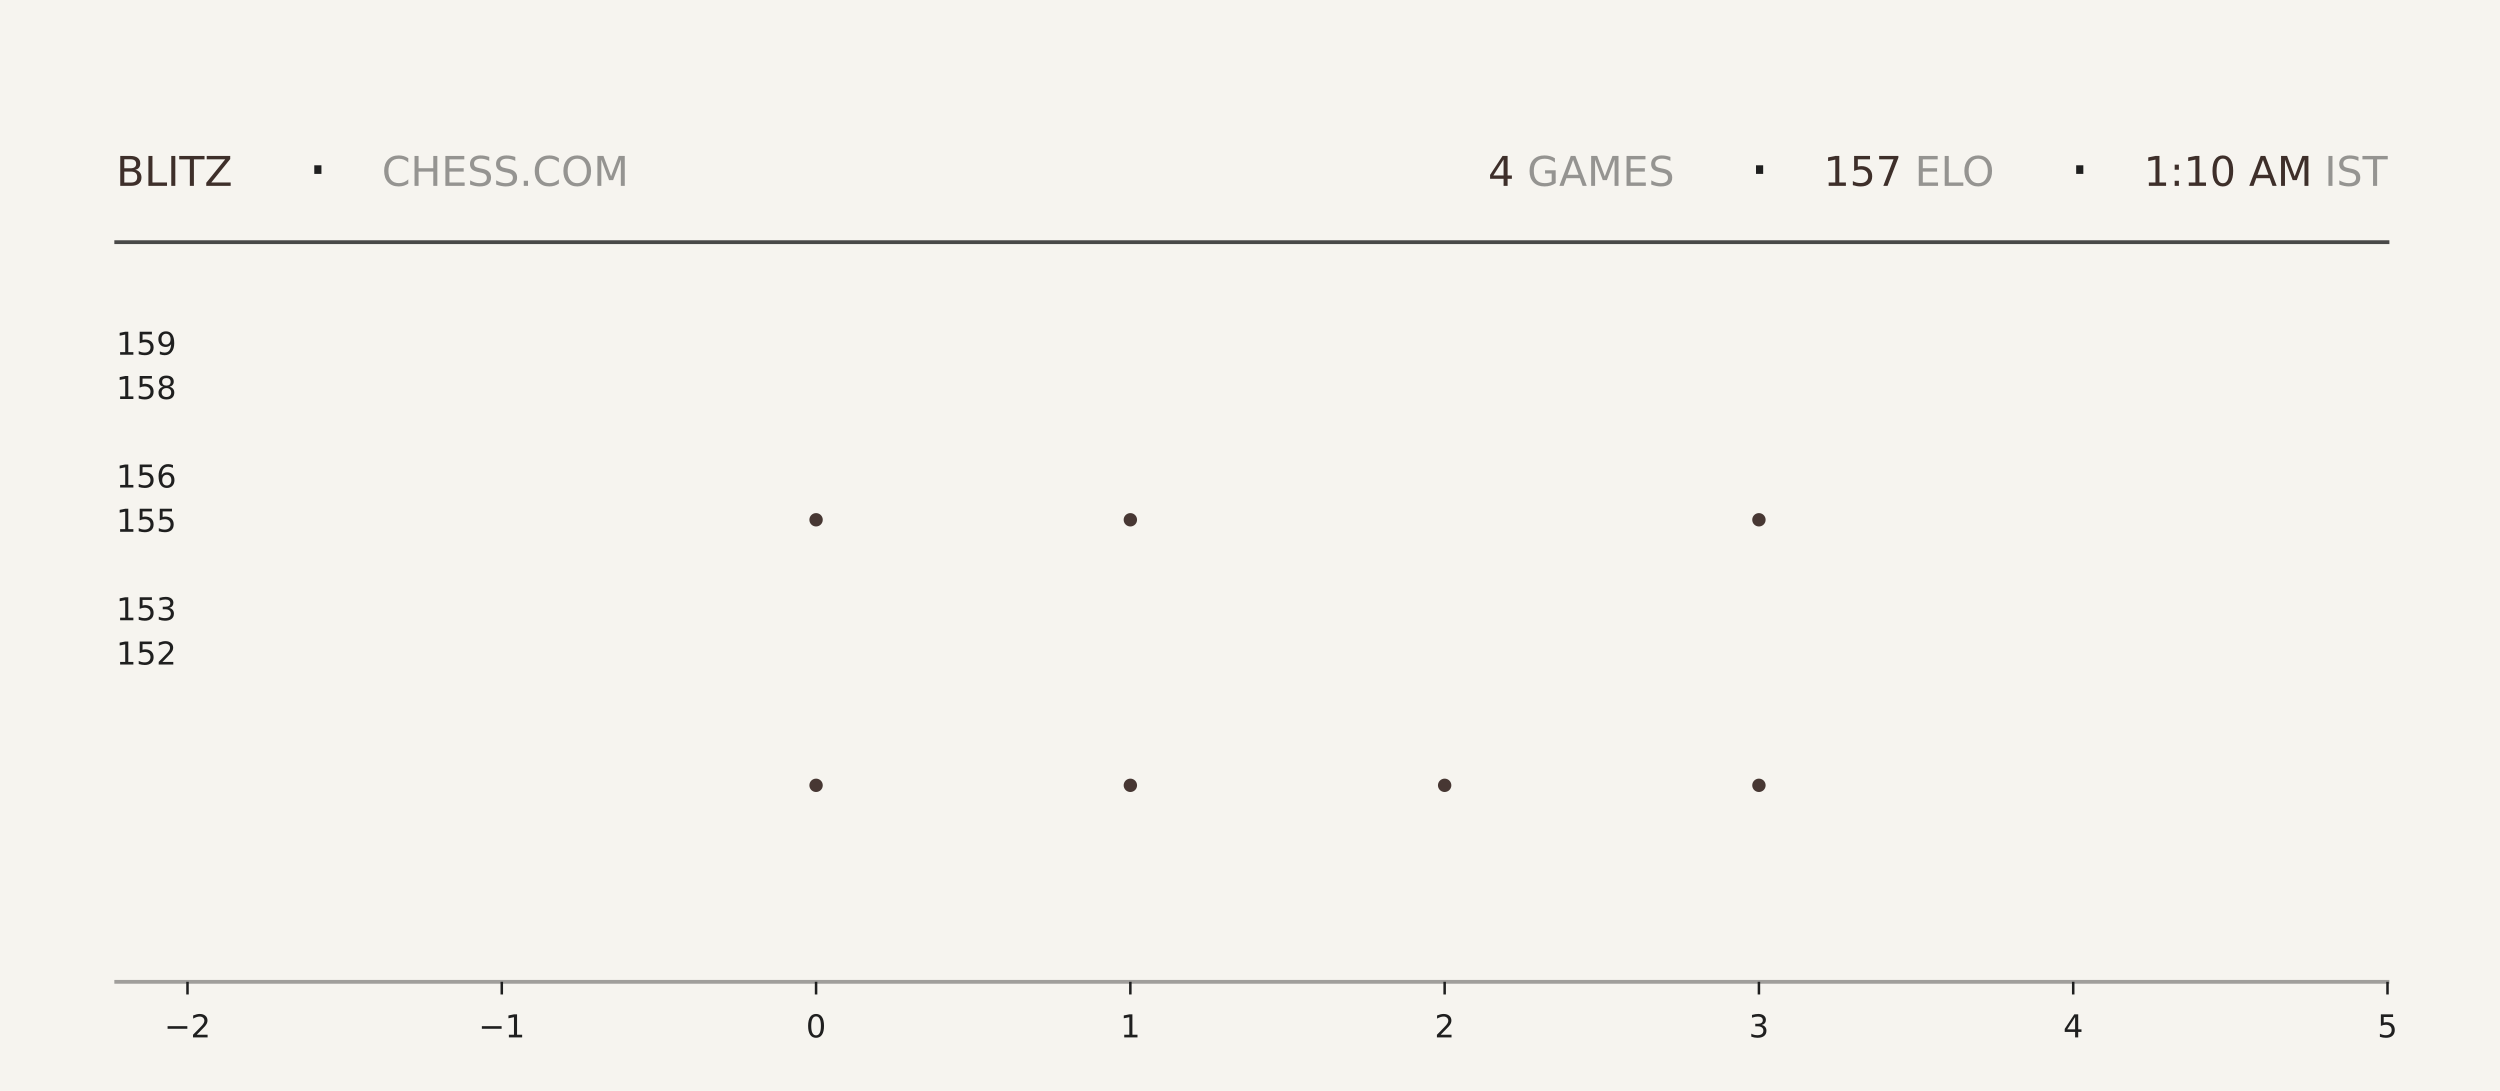
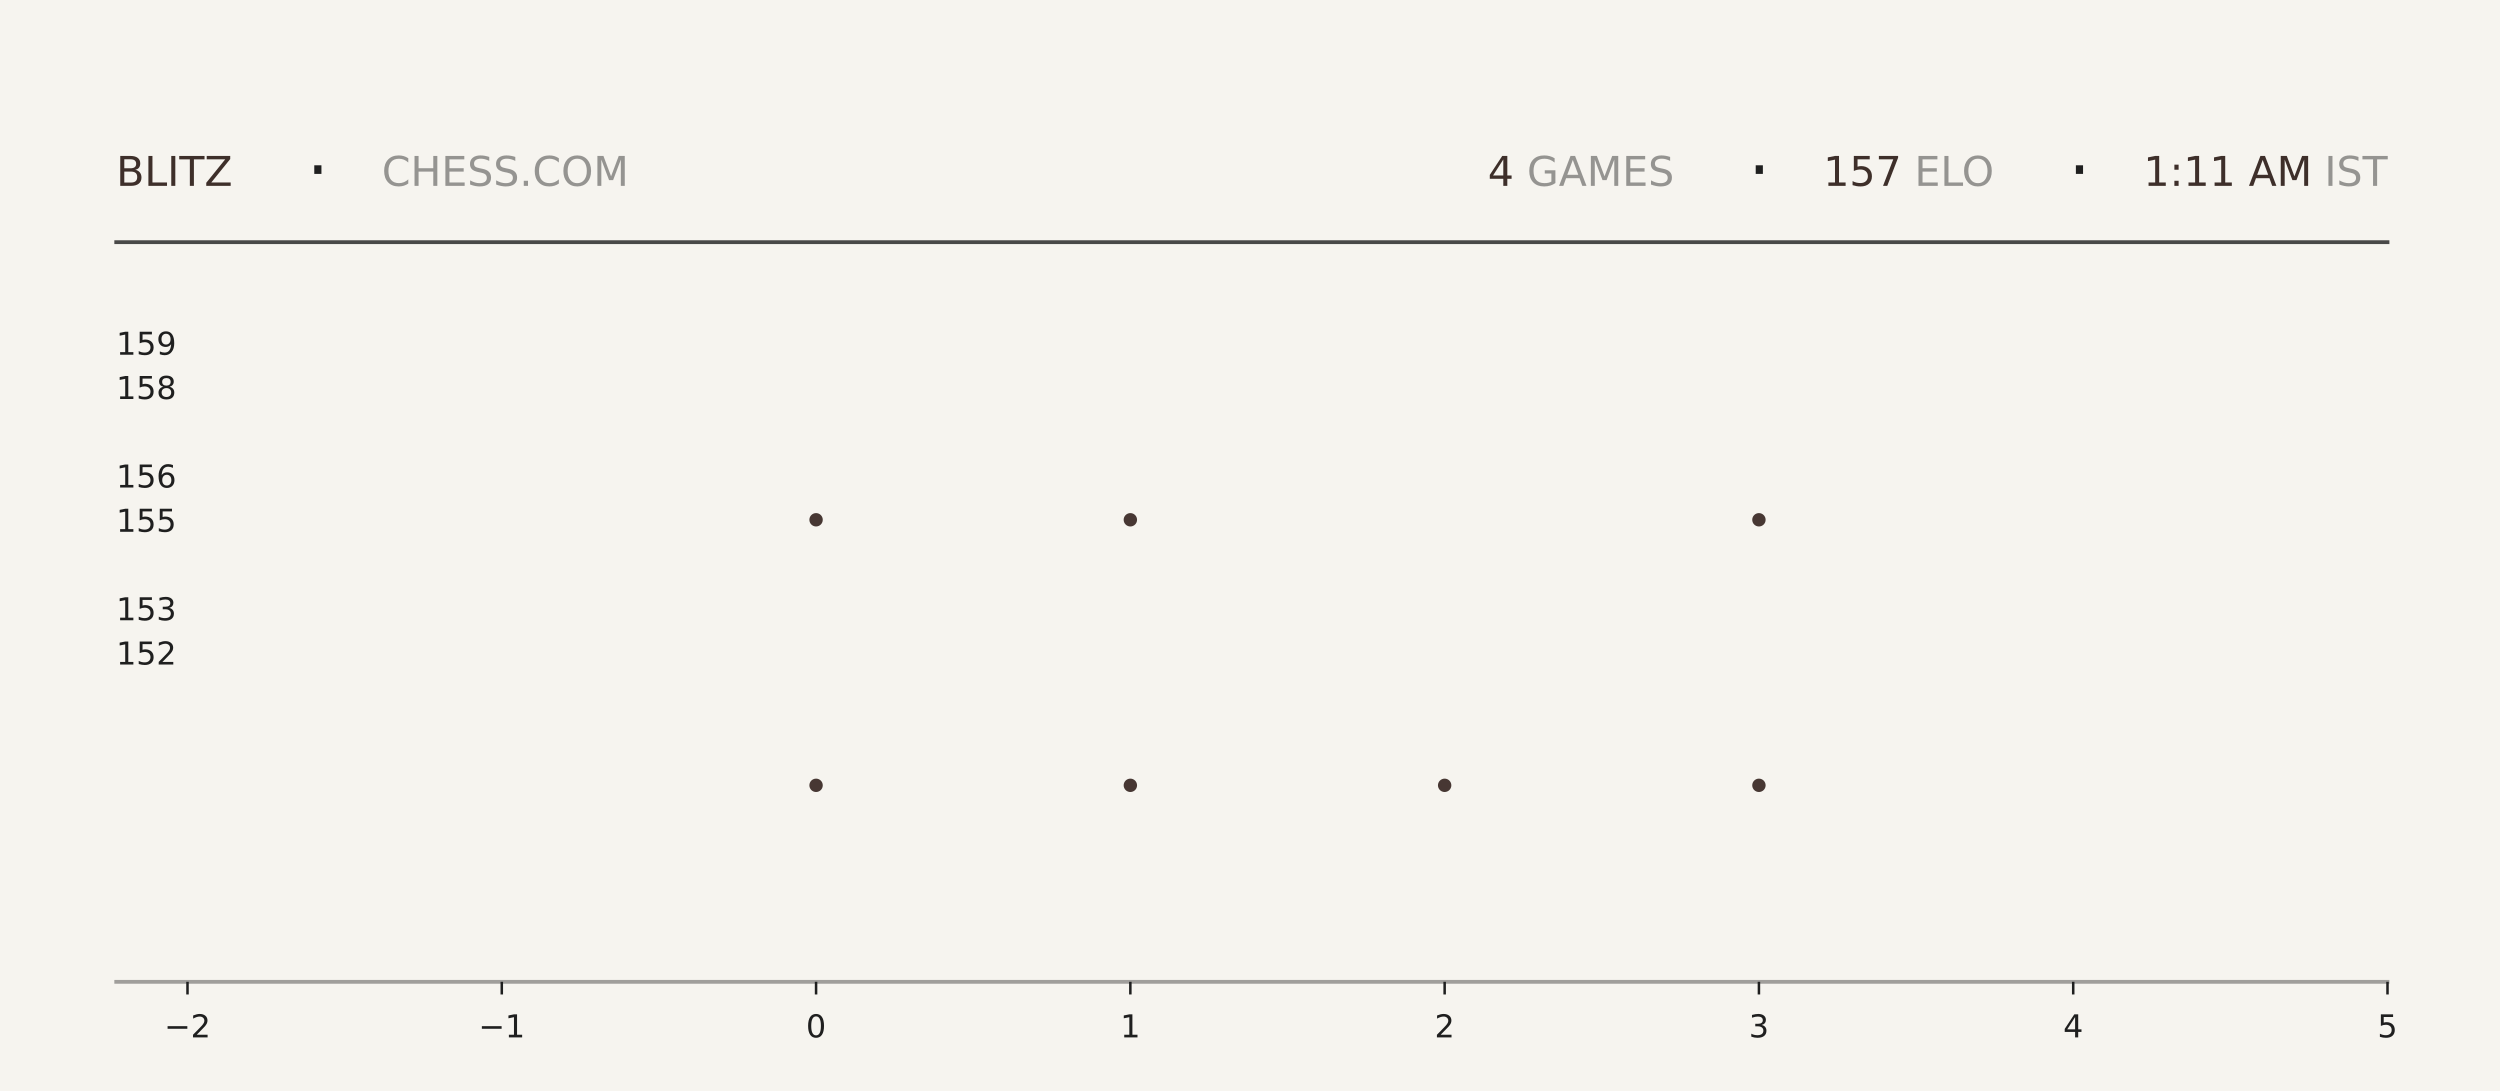
<svg xmlns="http://www.w3.org/2000/svg" xmlns:xlink="http://www.w3.org/1999/xlink" width="792pt" height="345.6pt" viewBox="0 0 792 345.6" version="1.1">
  <defs>
    <style type="text/css">*{stroke-linejoin: round; stroke-linecap: butt}</style>
  </defs>
  <g id="figure_1">
    <g id="patch_1">
      <path d="M 0 345.6  L 792 345.6  L 792 0  L 0 0  z " style="fill: #f6f4ef" />
    </g>
    <g id="axes_1">
      <g id="patch_2">
        <path d="M 59.4 311.04  L 756.36 311.04  L 756.36 103.68  L 59.4 103.68  z " style="fill: #f6f4ef" />
      </g>
      <g id="PathCollection_1">
        <defs>
-           <path id="m3d5fd2f6a2" d="M 0 2.121  C 0.563 2.121 1.102 1.898 1.5 1.5  C 1.898 1.102 2.121 0.563 2.121 0  C 2.121 -0.563 1.898 -1.102 1.5 -1.5  C 1.102 -1.898 0.563 -2.121 0 -2.121  C -0.563 -2.121 -1.102 -1.898 -1.5 -1.5  C -1.898 -1.102 -2.121 -0.563 -2.121 0  C -2.121 0.563 -1.898 1.102 -1.5 1.5  C -1.102 1.898 -0.563 2.121 0 2.121  z " />
-         </defs>
-         <g clip-path="url(#p747364cda2)">
-           <use xlink:href="#m3d5fd2f6a2" x="258.531" y="248.79" style="fill: #3e2f2a; fill-opacity: 0.95" />
-           <use xlink:href="#m3d5fd2f6a2" x="258.531" y="164.668" style="fill: #3e2f2a; fill-opacity: 0.95" />
+           <path id="m7e2aebb04a" d="M 0 2.121  C 0.563 2.121 1.102 1.898 1.5 1.5  C 1.898 1.102 2.121 0.563 2.121 0  C 2.121 -0.563 1.898 -1.102 1.5 -1.5  C 1.102 -1.898 0.563 -2.121 0 -2.121  C -0.563 -2.121 -1.102 -1.898 -1.5 -1.5  C -1.898 -1.102 -2.121 -0.563 -2.121 0  C -2.121 0.563 -1.898 1.102 -1.5 1.5  C -1.102 1.898 -0.563 2.121 0 2.121  z " />
+         </defs>
+         <g clip-path="url(#p8244e169eb)">
+           <use xlink:href="#m7e2aebb04a" x="258.531" y="248.79" style="fill: #3e2f2a; fill-opacity: 0.95" />
+           <use xlink:href="#m7e2aebb04a" x="258.531" y="164.668" style="fill: #3e2f2a; fill-opacity: 0.95" />
        </g>
      </g>
      <g id="PathCollection_2">
-         <g clip-path="url(#p747364cda2)">
-           <use xlink:href="#m3d5fd2f6a2" x="358.097" y="248.79" style="fill: #3e2f2a; fill-opacity: 0.95" />
-           <use xlink:href="#m3d5fd2f6a2" x="358.097" y="164.668" style="fill: #3e2f2a; fill-opacity: 0.95" />
-           <use xlink:href="#m3d5fd2f6a2" x="358.097" y="80.547" style="fill: #3e2f2a; fill-opacity: 0.95" />
+         <g clip-path="url(#p8244e169eb)">
+           <use xlink:href="#m7e2aebb04a" x="358.097" y="248.79" style="fill: #3e2f2a; fill-opacity: 0.95" />
+           <use xlink:href="#m7e2aebb04a" x="358.097" y="164.668" style="fill: #3e2f2a; fill-opacity: 0.95" />
+           <use xlink:href="#m7e2aebb04a" x="358.097" y="80.547" style="fill: #3e2f2a; fill-opacity: 0.95" />
        </g>
      </g>
      <g id="PathCollection_3">
-         <g clip-path="url(#p747364cda2)">
-           <use xlink:href="#m3d5fd2f6a2" x="457.663" y="248.79" style="fill: #3e2f2a; fill-opacity: 0.95" />
+         <g clip-path="url(#p8244e169eb)">
+           <use xlink:href="#m7e2aebb04a" x="457.663" y="248.79" style="fill: #3e2f2a; fill-opacity: 0.95" />
        </g>
      </g>
      <g id="PathCollection_4">
-         <g clip-path="url(#p747364cda2)">
-           <use xlink:href="#m3d5fd2f6a2" x="557.229" y="248.79" style="fill: #3e2f2a; fill-opacity: 0.95" />
-           <use xlink:href="#m3d5fd2f6a2" x="557.229" y="164.668" style="fill: #3e2f2a; fill-opacity: 0.95" />
-           <use xlink:href="#m3d5fd2f6a2" x="557.229" y="80.547" style="fill: #3e2f2a; fill-opacity: 0.95" />
+         <g clip-path="url(#p8244e169eb)">
+           <use xlink:href="#m7e2aebb04a" x="557.229" y="248.79" style="fill: #3e2f2a; fill-opacity: 0.95" />
+           <use xlink:href="#m7e2aebb04a" x="557.229" y="164.668" style="fill: #3e2f2a; fill-opacity: 0.95" />
+           <use xlink:href="#m7e2aebb04a" x="557.229" y="80.547" style="fill: #3e2f2a; fill-opacity: 0.95" />
        </g>
      </g>
      <g id="matplotlib.axis_1">
        <g id="xtick_1">
          <g id="line2d_1">
            <defs>
-               <path id="m78f385bc1c" d="M 0 0  L 0 4  " style="stroke: #1f1f1f; stroke-width: 0.8" />
+               <path id="m24d24acfd3" d="M 0 0  L 0 4  " style="stroke: #1f1f1f; stroke-width: 0.8" />
            </defs>
            <g>
-               <use xlink:href="#m78f385bc1c" x="59.4" y="311.04" style="fill: #1f1f1f; stroke: #1f1f1f; stroke-width: 0.8" />
+               <use xlink:href="#m24d24acfd3" x="59.4" y="311.04" style="fill: #1f1f1f; stroke: #1f1f1f; stroke-width: 0.8" />
            </g>
          </g>
          <g id="text_1">
            <g style="fill: #1f1f1f" transform="translate(52.02891 328.6384) scale(0.1 -0.1)">
              <defs>
                <path id="DejaVuSans-2212" d="M 678 2272  L 4684 2272  L 4684 1741  L 678 1741  L 678 2272  z " transform="scale(0.015625)" />
                <path id="DejaVuSans-32" d="M 1228 531  L 3431 531  L 3431 0  L 469 0  L 469 531  Q 828 903 1448 1529  Q 2069 2156 2228 2338  Q 2531 2678 2651 2914  Q 2772 3150 2772 3378  Q 2772 3750 2511 3984  Q 2250 4219 1831 4219  Q 1534 4219 1204 4116  Q 875 4013 500 3803  L 500 4441  Q 881 4594 1212 4672  Q 1544 4750 1819 4750  Q 2544 4750 2975 4387  Q 3406 4025 3406 3419  Q 3406 3131 3298 2873  Q 3191 2616 2906 2266  Q 2828 2175 2409 1742  Q 1991 1309 1228 531  z " transform="scale(0.015625)" />
              </defs>
              <use xlink:href="#DejaVuSans-2212" />
              <use xlink:href="#DejaVuSans-32" transform="translate(83.78906 0)" />
            </g>
          </g>
        </g>
        <g id="xtick_2">
          <g id="line2d_2">
            <g>
-               <use xlink:href="#m78f385bc1c" x="158.966" y="311.04" style="fill: #1f1f1f; stroke: #1f1f1f; stroke-width: 0.8" />
+               <use xlink:href="#m24d24acfd3" x="158.966" y="311.04" style="fill: #1f1f1f; stroke: #1f1f1f; stroke-width: 0.8" />
            </g>
          </g>
          <g id="text_2">
            <g style="fill: #1f1f1f" transform="translate(151.5946 328.6384) scale(0.1 -0.1)">
              <defs>
                <path id="DejaVuSans-31" d="M 794 531  L 1825 531  L 1825 4091  L 703 3866  L 703 4441  L 1819 4666  L 2450 4666  L 2450 531  L 3481 531  L 3481 0  L 794 0  L 794 531  z " transform="scale(0.015625)" />
              </defs>
              <use xlink:href="#DejaVuSans-2212" />
              <use xlink:href="#DejaVuSans-31" transform="translate(83.78906 0)" />
            </g>
          </g>
        </g>
        <g id="xtick_3">
          <g id="line2d_3">
            <g>
-               <use xlink:href="#m78f385bc1c" x="258.531" y="311.04" style="fill: #1f1f1f; stroke: #1f1f1f; stroke-width: 0.8" />
+               <use xlink:href="#m24d24acfd3" x="258.531" y="311.04" style="fill: #1f1f1f; stroke: #1f1f1f; stroke-width: 0.8" />
            </g>
          </g>
          <g id="text_3">
            <g style="fill: #1f1f1f" transform="translate(255.3502 328.6384) scale(0.1 -0.1)">
              <defs>
                <path id="DejaVuSans-30" d="M 2034 4250  Q 1547 4250 1301 3770  Q 1056 3291 1056 2328  Q 1056 1369 1301 889  Q 1547 409 2034 409  Q 2525 409 2770 889  Q 3016 1369 3016 2328  Q 3016 3291 2770 3770  Q 2525 4250 2034 4250  z M 2034 4750  Q 2819 4750 3233 4129  Q 3647 3509 3647 2328  Q 3647 1150 3233 529  Q 2819 -91 2034 -91  Q 1250 -91 836 529  Q 422 1150 422 2328  Q 422 3509 836 4129  Q 1250 4750 2034 4750  z " transform="scale(0.015625)" />
              </defs>
              <use xlink:href="#DejaVuSans-30" />
            </g>
          </g>
        </g>
        <g id="xtick_4">
          <g id="line2d_4">
            <g>
-               <use xlink:href="#m78f385bc1c" x="358.097" y="311.04" style="fill: #1f1f1f; stroke: #1f1f1f; stroke-width: 0.8" />
+               <use xlink:href="#m24d24acfd3" x="358.097" y="311.04" style="fill: #1f1f1f; stroke: #1f1f1f; stroke-width: 0.8" />
            </g>
          </g>
          <g id="text_4">
            <g style="fill: #1f1f1f" transform="translate(354.9159 328.6384) scale(0.1 -0.1)">
              <use xlink:href="#DejaVuSans-31" />
            </g>
          </g>
        </g>
        <g id="xtick_5">
          <g id="line2d_5">
            <g>
-               <use xlink:href="#m78f385bc1c" x="457.663" y="311.04" style="fill: #1f1f1f; stroke: #1f1f1f; stroke-width: 0.8" />
+               <use xlink:href="#m24d24acfd3" x="457.663" y="311.04" style="fill: #1f1f1f; stroke: #1f1f1f; stroke-width: 0.8" />
            </g>
          </g>
          <g id="text_5">
            <g style="fill: #1f1f1f" transform="translate(454.4816 328.6384) scale(0.1 -0.1)">
              <use xlink:href="#DejaVuSans-32" />
            </g>
          </g>
        </g>
        <g id="xtick_6">
          <g id="line2d_6">
            <g>
-               <use xlink:href="#m78f385bc1c" x="557.229" y="311.04" style="fill: #1f1f1f; stroke: #1f1f1f; stroke-width: 0.8" />
+               <use xlink:href="#m24d24acfd3" x="557.229" y="311.04" style="fill: #1f1f1f; stroke: #1f1f1f; stroke-width: 0.8" />
            </g>
          </g>
          <g id="text_6">
            <g style="fill: #1f1f1f" transform="translate(554.0473 328.6384) scale(0.1 -0.1)">
              <defs>
                <path id="DejaVuSans-33" d="M 2597 2516  Q 3050 2419 3304 2112  Q 3559 1806 3559 1356  Q 3559 666 3084 287  Q 2609 -91 1734 -91  Q 1441 -91 1130 -33  Q 819 25 488 141  L 488 750  Q 750 597 1062 519  Q 1375 441 1716 441  Q 2309 441 2620 675  Q 2931 909 2931 1356  Q 2931 1769 2642 2001  Q 2353 2234 1838 2234  L 1294 2234  L 1294 2753  L 1863 2753  Q 2328 2753 2575 2939  Q 2822 3125 2822 3475  Q 2822 3834 2567 4026  Q 2313 4219 1838 4219  Q 1578 4219 1281 4162  Q 984 4106 628 3988  L 628 4550  Q 988 4650 1302 4700  Q 1616 4750 1894 4750  Q 2613 4750 3031 4423  Q 3450 4097 3450 3541  Q 3450 3153 3228 2886  Q 3006 2619 2597 2516  z " transform="scale(0.015625)" />
              </defs>
              <use xlink:href="#DejaVuSans-33" />
            </g>
          </g>
        </g>
        <g id="xtick_7">
          <g id="line2d_7">
            <g>
-               <use xlink:href="#m78f385bc1c" x="656.794" y="311.04" style="fill: #1f1f1f; stroke: #1f1f1f; stroke-width: 0.8" />
+               <use xlink:href="#m24d24acfd3" x="656.794" y="311.04" style="fill: #1f1f1f; stroke: #1f1f1f; stroke-width: 0.8" />
            </g>
          </g>
          <g id="text_7">
            <g style="fill: #1f1f1f" transform="translate(653.613 328.6384) scale(0.1 -0.1)">
              <defs>
                <path id="DejaVuSans-34" d="M 2419 4116  L 825 1625  L 2419 1625  L 2419 4116  z M 2253 4666  L 3047 4666  L 3047 1625  L 3713 1625  L 3713 1100  L 3047 1100  L 3047 0  L 2419 0  L 2419 1100  L 313 1100  L 313 1709  L 2253 4666  z " transform="scale(0.015625)" />
              </defs>
              <use xlink:href="#DejaVuSans-34" />
            </g>
          </g>
        </g>
        <g id="xtick_8">
          <g id="line2d_8">
            <g>
-               <use xlink:href="#m78f385bc1c" x="756.36" y="311.04" style="fill: #1f1f1f; stroke: #1f1f1f; stroke-width: 0.8" />
+               <use xlink:href="#m24d24acfd3" x="756.36" y="311.04" style="fill: #1f1f1f; stroke: #1f1f1f; stroke-width: 0.8" />
            </g>
          </g>
          <g id="text_8">
            <g style="fill: #1f1f1f" transform="translate(753.1788 328.6384) scale(0.1 -0.1)">
              <defs>
                <path id="DejaVuSans-35" d="M 691 4666  L 3169 4666  L 3169 4134  L 1269 4134  L 1269 2991  Q 1406 3038 1543 3061  Q 1681 3084 1819 3084  Q 2600 3084 3056 2656  Q 3513 2228 3513 1497  Q 3513 744 3044 326  Q 2575 -91 1722 -91  Q 1428 -91 1123 -41  Q 819 9 494 109  L 494 744  Q 775 591 1075 516  Q 1375 441 1709 441  Q 2250 441 2565 725  Q 2881 1009 2881 1497  Q 2881 1984 2565 2268  Q 2250 2553 1709 2553  Q 1456 2553 1204 2497  Q 953 2441 691 2322  L 691 4666  z " transform="scale(0.015625)" />
              </defs>
              <use xlink:href="#DejaVuSans-35" />
            </g>
          </g>
        </g>
      </g>
      <g id="matplotlib.axis_2">
        <g id="ytick_1">
          <g id="line2d_9" />
          <g id="text_9">
            <g style="fill: #1f1f1f" transform="translate(36.8125 210.5283) scale(0.1 -0.1)">
              <use xlink:href="#DejaVuSans-31" />
              <use xlink:href="#DejaVuSans-35" transform="translate(63.62305 0)" />
              <use xlink:href="#DejaVuSans-32" transform="translate(127.2461 0)" />
            </g>
          </g>
        </g>
        <g id="ytick_2">
          <g id="line2d_10" />
          <g id="text_10">
            <g style="fill: #1f1f1f" transform="translate(36.8125 196.508) scale(0.1 -0.1)">
              <use xlink:href="#DejaVuSans-31" />
              <use xlink:href="#DejaVuSans-35" transform="translate(63.62305 0)" />
              <use xlink:href="#DejaVuSans-33" transform="translate(127.2461 0)" />
            </g>
          </g>
        </g>
        <g id="ytick_3">
          <g id="line2d_11" />
          <g id="text_11">
            <g style="fill: #1f1f1f" transform="translate(36.8125 168.4675) scale(0.1 -0.1)">
              <use xlink:href="#DejaVuSans-31" />
              <use xlink:href="#DejaVuSans-35" transform="translate(63.62305 0)" />
              <use xlink:href="#DejaVuSans-35" transform="translate(127.2461 0)" />
            </g>
          </g>
        </g>
        <g id="ytick_4">
          <g id="line2d_12" />
          <g id="text_12">
            <g style="fill: #1f1f1f" transform="translate(36.8125 154.4472) scale(0.1 -0.1)">
              <defs>
                <path id="DejaVuSans-36" d="M 2113 2584  Q 1688 2584 1439 2293  Q 1191 2003 1191 1497  Q 1191 994 1439 701  Q 1688 409 2113 409  Q 2538 409 2786 701  Q 3034 994 3034 1497  Q 3034 2003 2786 2293  Q 2538 2584 2113 2584  z M 3366 4563  L 3366 3988  Q 3128 4100 2886 4159  Q 2644 4219 2406 4219  Q 1781 4219 1451 3797  Q 1122 3375 1075 2522  Q 1259 2794 1537 2939  Q 1816 3084 2150 3084  Q 2853 3084 3261 2657  Q 3669 2231 3669 1497  Q 3669 778 3244 343  Q 2819 -91 2113 -91  Q 1303 -91 875 529  Q 447 1150 447 2328  Q 447 3434 972 4092  Q 1497 4750 2381 4750  Q 2619 4750 2861 4703  Q 3103 4656 3366 4563  z " transform="scale(0.015625)" />
              </defs>
              <use xlink:href="#DejaVuSans-31" />
              <use xlink:href="#DejaVuSans-35" transform="translate(63.62305 0)" />
              <use xlink:href="#DejaVuSans-36" transform="translate(127.2461 0)" />
            </g>
          </g>
        </g>
        <g id="ytick_5">
          <g id="line2d_13" />
          <g id="text_13">
            <g style="fill: #1f1f1f" transform="translate(36.8125 126.4066) scale(0.1 -0.1)">
              <defs>
                <path id="DejaVuSans-38" d="M 2034 2216  Q 1584 2216 1326 1975  Q 1069 1734 1069 1313  Q 1069 891 1326 650  Q 1584 409 2034 409  Q 2484 409 2743 651  Q 3003 894 3003 1313  Q 3003 1734 2745 1975  Q 2488 2216 2034 2216  z M 1403 2484  Q 997 2584 770 2862  Q 544 3141 544 3541  Q 544 4100 942 4425  Q 1341 4750 2034 4750  Q 2731 4750 3128 4425  Q 3525 4100 3525 3541  Q 3525 3141 3298 2862  Q 3072 2584 2669 2484  Q 3125 2378 3379 2068  Q 3634 1759 3634 1313  Q 3634 634 3220 271  Q 2806 -91 2034 -91  Q 1263 -91 848 271  Q 434 634 434 1313  Q 434 1759 690 2068  Q 947 2378 1403 2484  z M 1172 3481  Q 1172 3119 1398 2916  Q 1625 2713 2034 2713  Q 2441 2713 2670 2916  Q 2900 3119 2900 3481  Q 2900 3844 2670 4047  Q 2441 4250 2034 4250  Q 1625 4250 1398 4047  Q 1172 3844 1172 3481  z " transform="scale(0.015625)" />
              </defs>
              <use xlink:href="#DejaVuSans-31" />
              <use xlink:href="#DejaVuSans-35" transform="translate(63.62305 0)" />
              <use xlink:href="#DejaVuSans-38" transform="translate(127.2461 0)" />
            </g>
          </g>
        </g>
        <g id="ytick_6">
          <g id="line2d_14" />
          <g id="text_14">
            <g style="fill: #1f1f1f" transform="translate(36.8125 112.3863) scale(0.1 -0.1)">
              <defs>
                <path id="DejaVuSans-39" d="M 703 97  L 703 672  Q 941 559 1184 500  Q 1428 441 1663 441  Q 2288 441 2617 861  Q 2947 1281 2994 2138  Q 2813 1869 2534 1725  Q 2256 1581 1919 1581  Q 1219 1581 811 2004  Q 403 2428 403 3163  Q 403 3881 828 4315  Q 1253 4750 1959 4750  Q 2769 4750 3195 4129  Q 3622 3509 3622 2328  Q 3622 1225 3098 567  Q 2575 -91 1691 -91  Q 1453 -91 1209 -44  Q 966 3 703 97  z M 1959 2075  Q 2384 2075 2632 2365  Q 2881 2656 2881 3163  Q 2881 3666 2632 3958  Q 2384 4250 1959 4250  Q 1534 4250 1286 3958  Q 1038 3666 1038 3163  Q 1038 2656 1286 2365  Q 1534 2075 1959 2075  z " transform="scale(0.015625)" />
              </defs>
              <use xlink:href="#DejaVuSans-31" />
              <use xlink:href="#DejaVuSans-35" transform="translate(63.62305 0)" />
              <use xlink:href="#DejaVuSans-39" transform="translate(127.2461 0)" />
            </g>
          </g>
        </g>
      </g>
    </g>
    <g id="line2d_15">
      <path d="M 36.82 76.723  L 756.36 76.723  " style="fill: none; stroke: #1f1f1f; stroke-opacity: 0.8; stroke-width: 1.2; stroke-linecap: square" />
    </g>
    <g id="line2d_16">
      <path d="M 36.82 311.04  L 756.36 311.04  " style="fill: none; stroke: #1f1f1f; stroke-opacity: 0.4; stroke-width: 1.2; stroke-linecap: square" />
    </g>
    <g id="text_15">
      <g style="fill: #3e2f2a" transform="translate(36.82 58.88319) scale(0.13 -0.13)">
        <defs>
          <path id="DejaVuSans-42" d="M 1259 2228  L 1259 519  L 2272 519  Q 2781 519 3026 730  Q 3272 941 3272 1375  Q 3272 1813 3026 2020  Q 2781 2228 2272 2228  L 1259 2228  z M 1259 4147  L 1259 2741  L 2194 2741  Q 2656 2741 2882 2914  Q 3109 3088 3109 3444  Q 3109 3797 2882 3972  Q 2656 4147 2194 4147  L 1259 4147  z M 628 4666  L 2241 4666  Q 2963 4666 3353 4366  Q 3744 4066 3744 3513  Q 3744 3084 3544 2831  Q 3344 2578 2956 2516  Q 3422 2416 3680 2098  Q 3938 1781 3938 1306  Q 3938 681 3513 340  Q 3088 0 2303 0  L 628 0  L 628 4666  z " transform="scale(0.015625)" />
          <path id="DejaVuSans-4c" d="M 628 4666  L 1259 4666  L 1259 531  L 3531 531  L 3531 0  L 628 0  L 628 4666  z " transform="scale(0.015625)" />
          <path id="DejaVuSans-49" d="M 628 4666  L 1259 4666  L 1259 0  L 628 0  L 628 4666  z " transform="scale(0.015625)" />
          <path id="DejaVuSans-54" d="M -19 4666  L 3928 4666  L 3928 4134  L 2272 4134  L 2272 0  L 1638 0  L 1638 4134  L -19 4134  L -19 4666  z " transform="scale(0.015625)" />
          <path id="DejaVuSans-5a" d="M 359 4666  L 4025 4666  L 4025 4184  L 1075 531  L 4097 531  L 4097 0  L 288 0  L 288 481  L 3238 4134  L 359 4134  L 359 4666  z " transform="scale(0.015625)" />
        </defs>
        <use xlink:href="#DejaVuSans-42" />
        <use xlink:href="#DejaVuSans-4c" transform="translate(68.60352 0)" />
        <use xlink:href="#DejaVuSans-49" transform="translate(124.3164 0)" />
        <use xlink:href="#DejaVuSans-54" transform="translate(153.8086 0)" />
        <use xlink:href="#DejaVuSans-5a" transform="translate(214.8926 0)" />
      </g>
    </g>
    <g id="text_16">
      <g style="fill: #1f1f1f" transform="translate(97.21 61.36662) scale(0.22 -0.22)">
        <defs>
          <path id="DejaVuSans-b7" d="M 684 2619  L 1344 2619  L 1344 1825  L 684 1825  L 684 2619  z " transform="scale(0.015625)" />
        </defs>
        <use xlink:href="#DejaVuSans-b7" />
      </g>
    </g>
    <g id="text_17">
      <g style="fill: #1f1f1f; opacity: 0.45" transform="translate(120.97 58.88319) scale(0.13 -0.13)">
        <defs>
          <path id="DejaVuSans-43" d="M 4122 4306  L 4122 3641  Q 3803 3938 3442 4084  Q 3081 4231 2675 4231  Q 1875 4231 1450 3742  Q 1025 3253 1025 2328  Q 1025 1406 1450 917  Q 1875 428 2675 428  Q 3081 428 3442 575  Q 3803 722 4122 1019  L 4122 359  Q 3791 134 3420 21  Q 3050 -91 2638 -91  Q 1578 -91 968 557  Q 359 1206 359 2328  Q 359 3453 968 4101  Q 1578 4750 2638 4750  Q 3056 4750 3426 4639  Q 3797 4528 4122 4306  z " transform="scale(0.015625)" />
          <path id="DejaVuSans-48" d="M 628 4666  L 1259 4666  L 1259 2753  L 3553 2753  L 3553 4666  L 4184 4666  L 4184 0  L 3553 0  L 3553 2222  L 1259 2222  L 1259 0  L 628 0  L 628 4666  z " transform="scale(0.015625)" />
          <path id="DejaVuSans-45" d="M 628 4666  L 3578 4666  L 3578 4134  L 1259 4134  L 1259 2753  L 3481 2753  L 3481 2222  L 1259 2222  L 1259 531  L 3634 531  L 3634 0  L 628 0  L 628 4666  z " transform="scale(0.015625)" />
          <path id="DejaVuSans-53" d="M 3425 4513  L 3425 3897  Q 3066 4069 2747 4153  Q 2428 4238 2131 4238  Q 1616 4238 1336 4038  Q 1056 3838 1056 3469  Q 1056 3159 1242 3001  Q 1428 2844 1947 2747  L 2328 2669  Q 3034 2534 3370 2195  Q 3706 1856 3706 1288  Q 3706 609 3251 259  Q 2797 -91 1919 -91  Q 1588 -91 1214 -16  Q 841 59 441 206  L 441 856  Q 825 641 1194 531  Q 1563 422 1919 422  Q 2459 422 2753 634  Q 3047 847 3047 1241  Q 3047 1584 2836 1778  Q 2625 1972 2144 2069  L 1759 2144  Q 1053 2284 737 2584  Q 422 2884 422 3419  Q 422 4038 858 4394  Q 1294 4750 2059 4750  Q 2388 4750 2728 4690  Q 3069 4631 3425 4513  z " transform="scale(0.015625)" />
          <path id="DejaVuSans-2e" d="M 684 794  L 1344 794  L 1344 0  L 684 0  L 684 794  z " transform="scale(0.015625)" />
          <path id="DejaVuSans-4f" d="M 2522 4238  Q 1834 4238 1429 3725  Q 1025 3213 1025 2328  Q 1025 1447 1429 934  Q 1834 422 2522 422  Q 3209 422 3611 934  Q 4013 1447 4013 2328  Q 4013 3213 3611 3725  Q 3209 4238 2522 4238  z M 2522 4750  Q 3503 4750 4090 4092  Q 4678 3434 4678 2328  Q 4678 1225 4090 567  Q 3503 -91 2522 -91  Q 1538 -91 948 565  Q 359 1222 359 2328  Q 359 3434 948 4092  Q 1538 4750 2522 4750  z " transform="scale(0.015625)" />
          <path id="DejaVuSans-4d" d="M 628 4666  L 1569 4666  L 2759 1491  L 3956 4666  L 4897 4666  L 4897 0  L 4281 0  L 4281 4097  L 3078 897  L 2444 897  L 1241 4097  L 1241 0  L 628 0  L 628 4666  z " transform="scale(0.015625)" />
        </defs>
        <use xlink:href="#DejaVuSans-43" />
        <use xlink:href="#DejaVuSans-48" transform="translate(69.82422 0)" />
        <use xlink:href="#DejaVuSans-45" transform="translate(145.0195 0)" />
        <use xlink:href="#DejaVuSans-53" transform="translate(208.2031 0)" />
        <use xlink:href="#DejaVuSans-53" transform="translate(271.6797 0)" />
        <use xlink:href="#DejaVuSans-2e" transform="translate(335.1562 0)" />
        <use xlink:href="#DejaVuSans-43" transform="translate(366.9434 0)" />
        <use xlink:href="#DejaVuSans-4f" transform="translate(436.7676 0)" />
        <use xlink:href="#DejaVuSans-4d" transform="translate(515.4785 0)" />
      </g>
    </g>
    <g id="text_18">
-       <g style="fill: #3e2f2a" transform="translate(471.42 58.88319) scale(0.13 -0.13)">
+       <g style="fill: #3e2f2a" transform="translate(471.33 58.88319) scale(0.13 -0.13)">
        <use xlink:href="#DejaVuSans-34" />
      </g>
    </g>
    <g id="text_19">
-       <g style="fill: #1f1f1f; opacity: 0.45" transform="translate(479.7 58.88319) scale(0.13 -0.13)">
+       <g style="fill: #1f1f1f; opacity: 0.45" transform="translate(479.61 58.88319) scale(0.13 -0.13)">
        <defs>
          <path id="DejaVuSans-20" transform="scale(0.015625)" />
          <path id="DejaVuSans-47" d="M 3809 666  L 3809 1919  L 2778 1919  L 2778 2438  L 4434 2438  L 4434 434  Q 4069 175 3628 42  Q 3188 -91 2688 -91  Q 1594 -91 976 548  Q 359 1188 359 2328  Q 359 3472 976 4111  Q 1594 4750 2688 4750  Q 3144 4750 3555 4637  Q 3966 4525 4313 4306  L 4313 3634  Q 3963 3931 3569 4081  Q 3175 4231 2741 4231  Q 1884 4231 1454 3753  Q 1025 3275 1025 2328  Q 1025 1384 1454 906  Q 1884 428 2741 428  Q 3075 428 3337 486  Q 3600 544 3809 666  z " transform="scale(0.015625)" />
          <path id="DejaVuSans-41" d="M 2188 4044  L 1331 1722  L 3047 1722  L 2188 4044  z M 1831 4666  L 2547 4666  L 4325 0  L 3669 0  L 3244 1197  L 1141 1197  L 716 0  L 50 0  L 1831 4666  z " transform="scale(0.015625)" />
        </defs>
        <use xlink:href="#DejaVuSans-20" />
        <use xlink:href="#DejaVuSans-47" transform="translate(31.78711 0)" />
        <use xlink:href="#DejaVuSans-41" transform="translate(109.2773 0)" />
        <use xlink:href="#DejaVuSans-4d" transform="translate(177.6855 0)" />
        <use xlink:href="#DejaVuSans-45" transform="translate(263.9648 0)" />
        <use xlink:href="#DejaVuSans-53" transform="translate(327.1484 0)" />
      </g>
    </g>
    <g id="text_20">
-       <g style="fill: #1f1f1f" transform="translate(553.95 61.36662) scale(0.22 -0.22)">
+       <g style="fill: #1f1f1f" transform="translate(553.86 61.36662) scale(0.22 -0.22)">
        <use xlink:href="#DejaVuSans-b7" />
      </g>
    </g>
    <g id="text_21">
-       <g style="fill: #3e2f2a" transform="translate(577.71 58.88319) scale(0.13 -0.13)">
+       <g style="fill: #3e2f2a" transform="translate(577.62 58.88319) scale(0.13 -0.13)">
        <defs>
          <path id="DejaVuSans-37" d="M 525 4666  L 3525 4666  L 3525 4397  L 1831 0  L 1172 0  L 2766 4134  L 525 4134  L 525 4666  z " transform="scale(0.015625)" />
        </defs>
        <use xlink:href="#DejaVuSans-31" />
        <use xlink:href="#DejaVuSans-35" transform="translate(63.62305 0)" />
        <use xlink:href="#DejaVuSans-37" transform="translate(127.2461 0)" />
      </g>
    </g>
    <g id="text_22">
-       <g style="fill: #1f1f1f; opacity: 0.45" transform="translate(602.46 58.88319) scale(0.13 -0.13)">
+       <g style="fill: #1f1f1f; opacity: 0.45" transform="translate(602.37 58.88319) scale(0.13 -0.13)">
        <use xlink:href="#DejaVuSans-20" />
        <use xlink:href="#DejaVuSans-45" transform="translate(31.78711 0)" />
        <use xlink:href="#DejaVuSans-4c" transform="translate(94.9707 0)" />
        <use xlink:href="#DejaVuSans-4f" transform="translate(147.0586 0)" />
      </g>
    </g>
    <g id="text_23">
-       <g style="fill: #1f1f1f" transform="translate(655.38 61.36662) scale(0.22 -0.22)">
+       <g style="fill: #1f1f1f" transform="translate(655.29 61.36662) scale(0.22 -0.22)">
        <use xlink:href="#DejaVuSans-b7" />
      </g>
    </g>
    <g id="text_24">
-       <g style="fill: #3e2f2a" transform="translate(679.14 58.88319) scale(0.13 -0.13)">
+       <g style="fill: #3e2f2a" transform="translate(679.05 58.88319) scale(0.13 -0.13)">
        <defs>
          <path id="DejaVuSans-3a" d="M 750 794  L 1409 794  L 1409 0  L 750 0  L 750 794  z M 750 3309  L 1409 3309  L 1409 2516  L 750 2516  L 750 3309  z " transform="scale(0.015625)" />
        </defs>
        <use xlink:href="#DejaVuSans-31" />
        <use xlink:href="#DejaVuSans-3a" transform="translate(63.62305 0)" />
        <use xlink:href="#DejaVuSans-31" transform="translate(97.31445 0)" />
-         <use xlink:href="#DejaVuSans-30" transform="translate(160.9375 0)" />
+         <use xlink:href="#DejaVuSans-31" transform="translate(160.9375 0)" />
        <use xlink:href="#DejaVuSans-20" transform="translate(224.5605 0)" />
        <use xlink:href="#DejaVuSans-41" transform="translate(256.3477 0)" />
        <use xlink:href="#DejaVuSans-4d" transform="translate(324.7559 0)" />
      </g>
    </g>
    <g id="text_25">
      <g style="fill: #1f1f1f; opacity: 0.45" transform="translate(732.24 58.88319) scale(0.13 -0.13)">
        <use xlink:href="#DejaVuSans-20" />
        <use xlink:href="#DejaVuSans-49" transform="translate(31.78711 0)" />
        <use xlink:href="#DejaVuSans-53" transform="translate(61.2793 0)" />
        <use xlink:href="#DejaVuSans-54" transform="translate(124.7559 0)" />
      </g>
    </g>
  </g>
  <defs>
-     <clipPath id="p747364cda2">
+     <clipPath id="p8244e169eb">
      <rect x="59.4" y="103.68" width="696.96" height="207.36" />
    </clipPath>
  </defs>
</svg>
